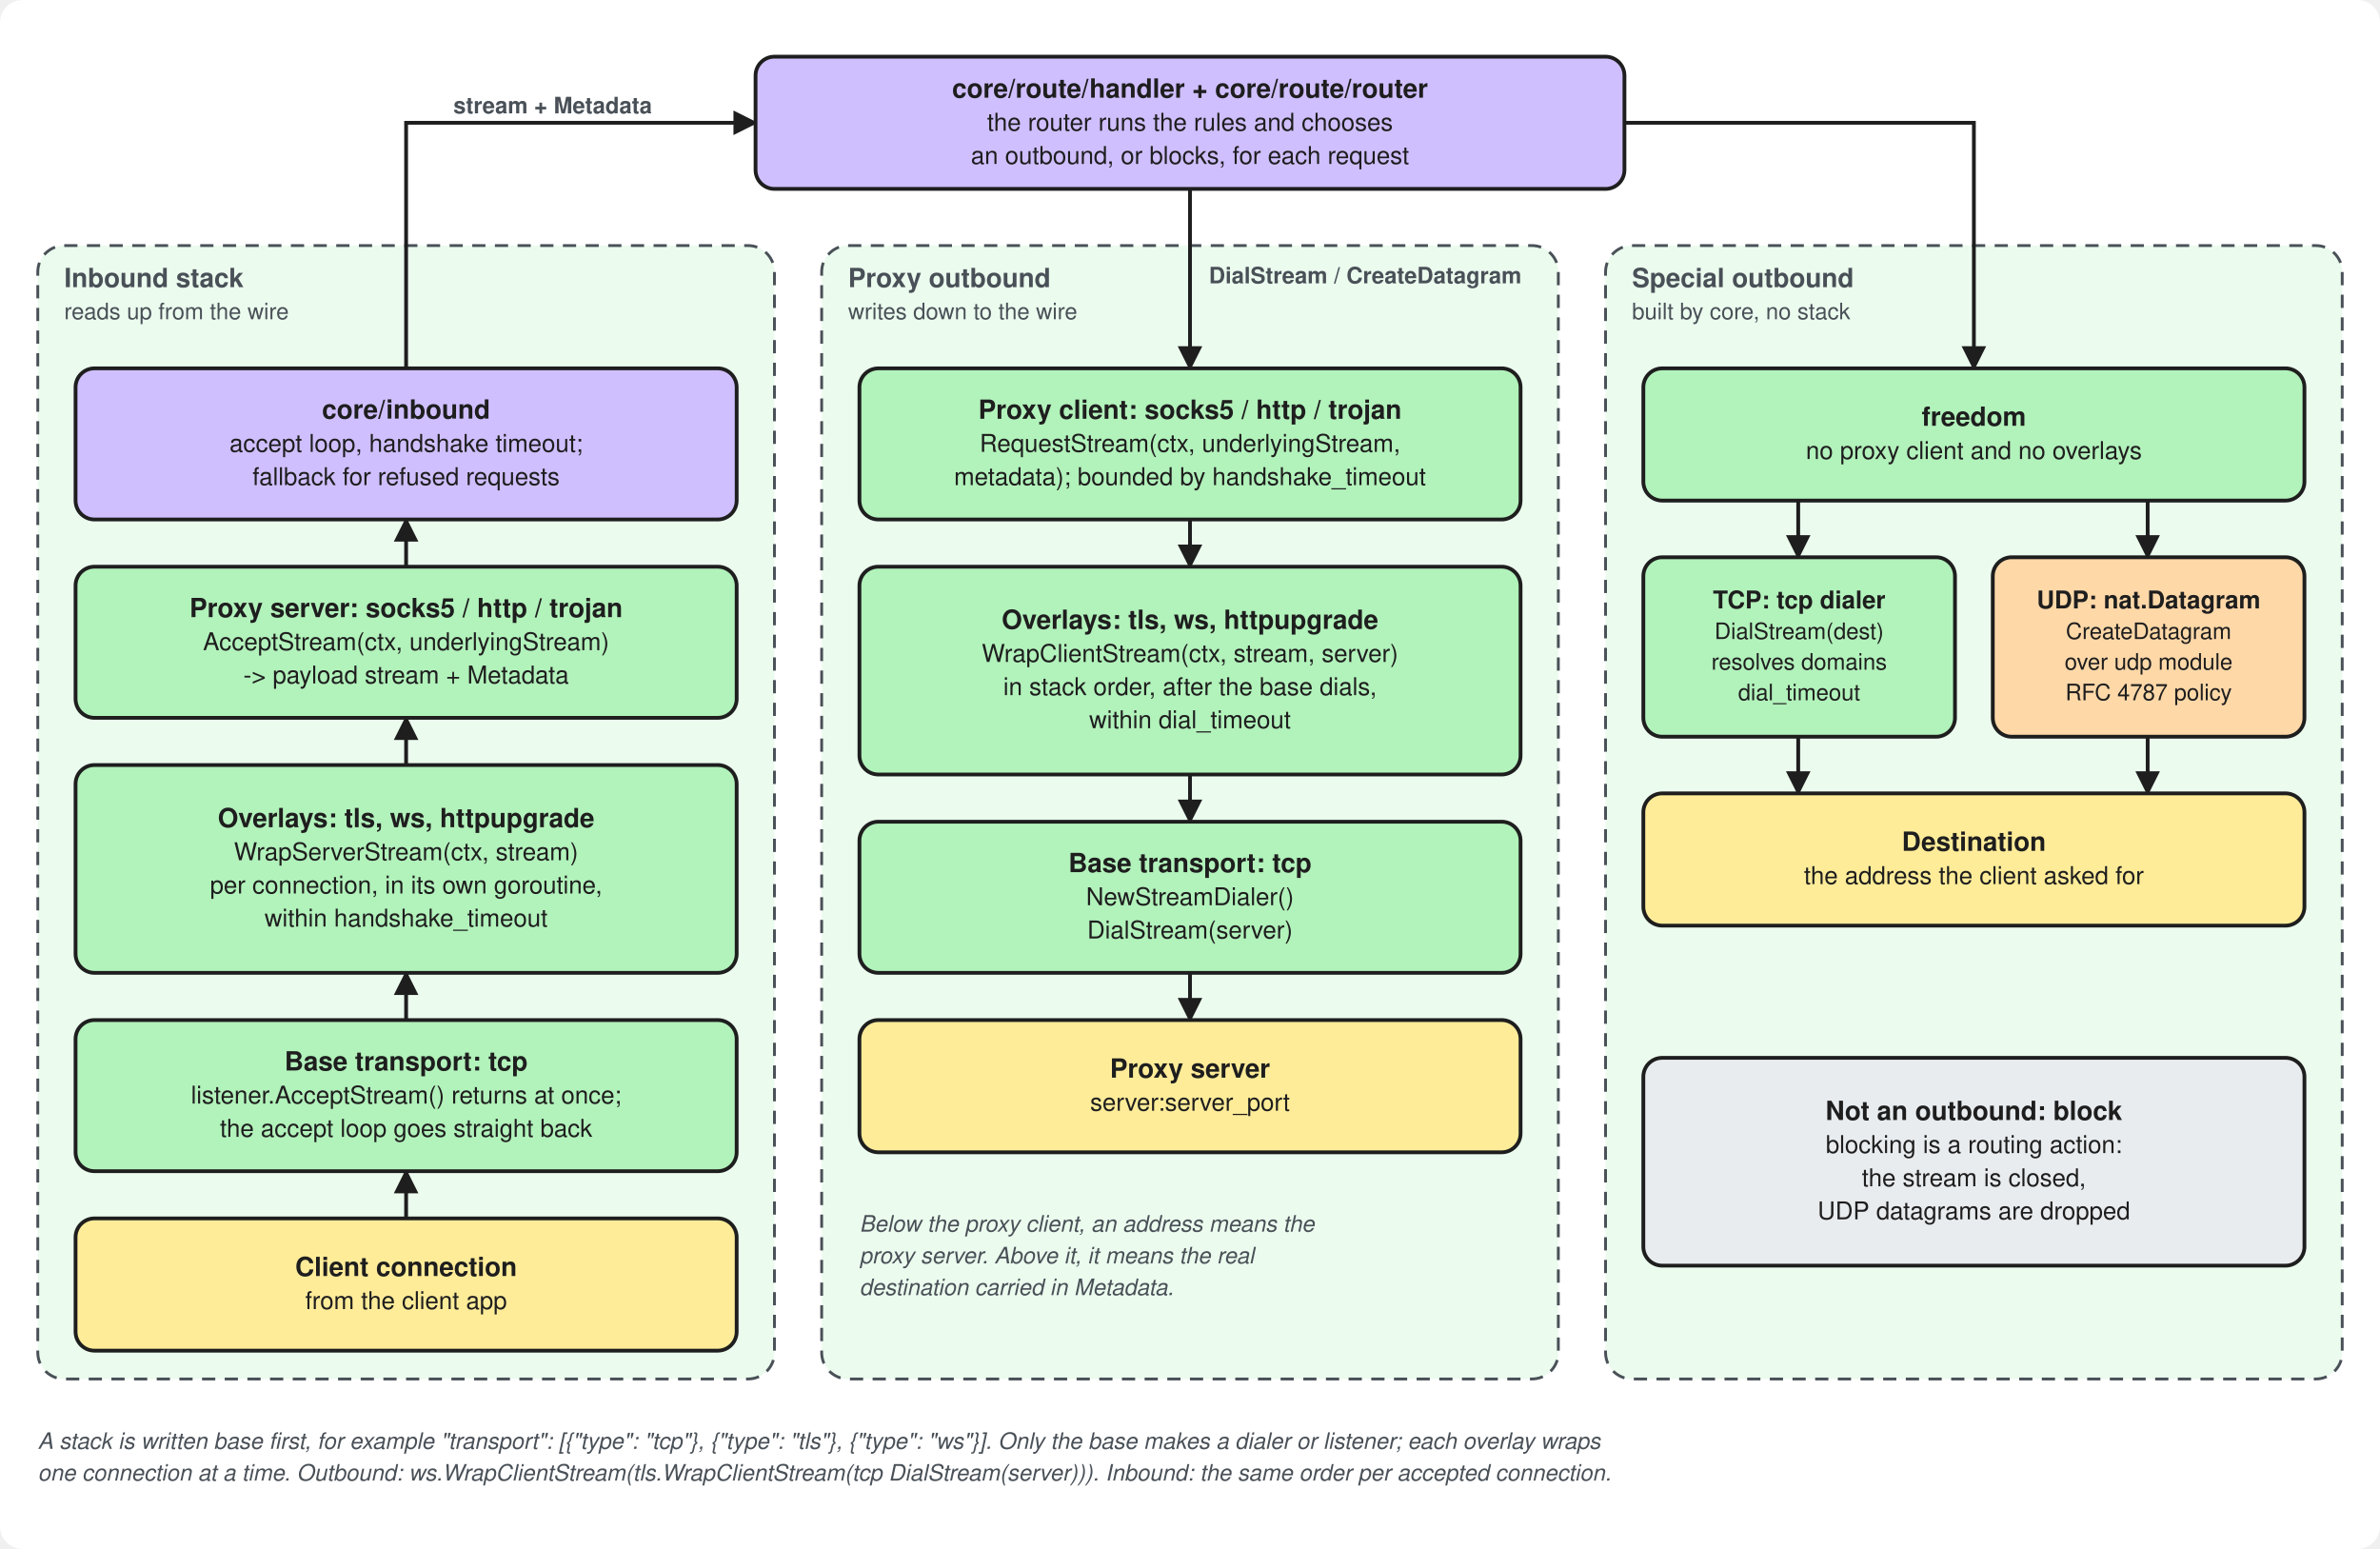
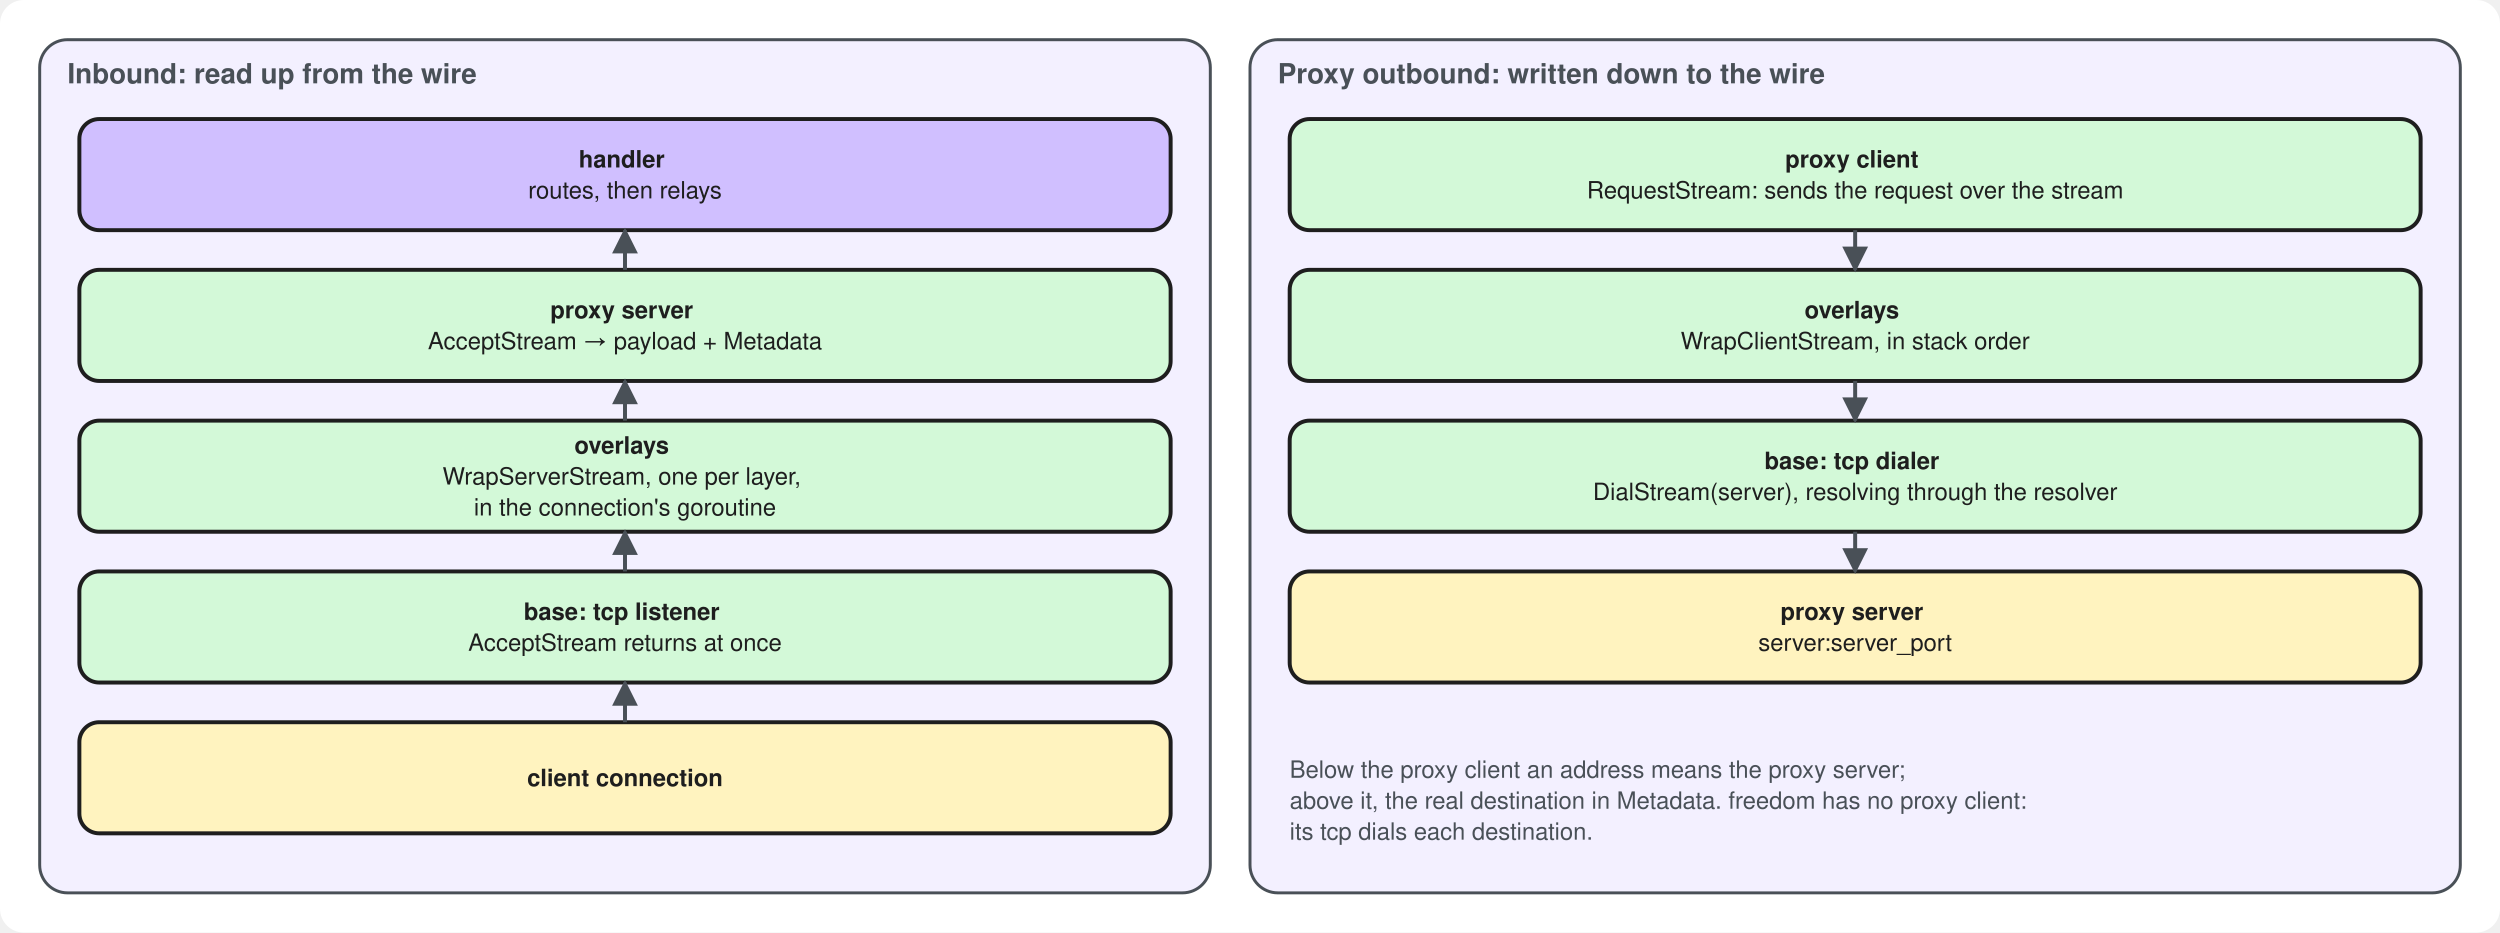
- <svg xmlns="http://www.w3.org/2000/svg" viewBox="0 0 1260 820" width="1260" height="820" role="img" aria-label="How inbound and outbound stacks are composed">
+ <svg xmlns="http://www.w3.org/2000/svg" viewBox="0 0 1260 470" width="1260" height="470" role="img" aria-label="How the builder composes a stack. Inbound, reading up from the wire: the client connection, the tcp listener, the overlays' WrapServerStream in the connection's goroutine, the proxy server returning the payload and Metadata, then the handler. Proxy outbound, writing down: the proxy client's RequestStream, the overlays' WrapClientStream in stack order, then the tcp dialer to the proxy server.">
  <defs>
    <marker id="h0" viewBox="0 0 10 10" refX="9" refY="5" markerUnits="userSpaceOnUse" markerWidth="13" markerHeight="13" orient="auto-start-reverse">
-       <path d="M0,0 L10,5 L0,10 z" fill="#1e1e1e" />
+       <path d="M0,0 L10,5 L0,10 z" fill="#495057" />
    </marker>
  </defs>
-   <rect x="0" y="0" width="1260" height="820" rx="12" fill="#ffffff" />
+   <rect x="0" y="0" width="1260" height="470" rx="12" fill="#ffffff" />
  <g font-family="Helvetica, Arial, sans-serif" fill="#1e1e1e">
-     <rect x="20" y="130" width="390" height="600" rx="14" fill="#ebfbee" stroke="#495057" stroke-width="1.5" stroke-dasharray="7 5" />
-     <text class="group-label" x="34" y="152" font-size="14" font-weight="bold" fill="#495057">Inbound stack</text>
-     <text class="group-label" x="34" y="169" font-size="12" fill="#495057">reads up from the wire</text>
-     <rect x="435" y="130" width="390" height="600" rx="14" fill="#ebfbee" stroke="#495057" stroke-width="1.5" stroke-dasharray="7 5" />
-     <text class="group-label" x="449" y="152" font-size="14" font-weight="bold" fill="#495057">Proxy outbound</text>
-     <text class="group-label" x="449" y="169" font-size="12" fill="#495057">writes down to the wire</text>
-     <rect x="850" y="130" width="390" height="600" rx="14" fill="#ebfbee" stroke="#495057" stroke-width="1.5" stroke-dasharray="7 5" />
-     <text class="group-label" x="864" y="152" font-size="14" font-weight="bold" fill="#495057">Special outbound</text>
-     <text class="group-label" x="864" y="169" font-size="12" fill="#495057">built by core, no stack</text>
-     <polyline points="215,645 215,620" fill="none" stroke="#1e1e1e" stroke-width="2" marker-end="url(#h0)" />
-     <polyline points="215,540 215,515" fill="none" stroke="#1e1e1e" stroke-width="2" marker-end="url(#h0)" />
-     <polyline points="215,405 215,380" fill="none" stroke="#1e1e1e" stroke-width="2" marker-end="url(#h0)" />
-     <polyline points="215,300 215,275" fill="none" stroke="#1e1e1e" stroke-width="2" marker-end="url(#h0)" />
-     <polyline points="215,195 215,65 400,65" fill="none" stroke="#1e1e1e" stroke-width="2" marker-end="url(#h0)" />
-     <polyline points="630,100 630,195" fill="none" stroke="#1e1e1e" stroke-width="2" marker-end="url(#h0)" />
-     <polyline points="630,410 630,435" fill="none" stroke="#1e1e1e" stroke-width="2" marker-end="url(#h0)" />
-     <polyline points="630,515 630,540" fill="none" stroke="#1e1e1e" stroke-width="2" marker-end="url(#h0)" />
-     <polyline points="630,275 630,300" fill="none" stroke="#1e1e1e" stroke-width="2" marker-end="url(#h0)" />
-     <polyline points="860,65 1045,65 1045,195" fill="none" stroke="#1e1e1e" stroke-width="2" marker-end="url(#h0)" />
-     <polyline points="952,265 952,295" fill="none" stroke="#1e1e1e" stroke-width="2" marker-end="url(#h0)" />
-     <polyline points="1137,265 1137,295" fill="none" stroke="#1e1e1e" stroke-width="2" marker-end="url(#h0)" />
-     <polyline points="952,390 952,420" fill="none" stroke="#1e1e1e" stroke-width="2" marker-end="url(#h0)" />
-     <polyline points="1137,390 1137,420" fill="none" stroke="#1e1e1e" stroke-width="2" marker-end="url(#h0)" />
-     <rect x="400" y="30" width="460" height="70" rx="10" fill="#d0bfff" stroke="#1e1e1e" stroke-width="2" />
-     <text x="630.0" y="51.7" text-anchor="middle" font-size="14" font-weight="bold">core/route/handler + core/route/router</text>
-     <text x="630.0" y="69.2" text-anchor="middle" font-size="13">the router runs the rules and chooses</text>
-     <text x="630.0" y="86.8" text-anchor="middle" font-size="13">an outbound, or blocks, for each request</text>
-     <rect x="40" y="645" width="350" height="70" rx="10" fill="#ffec99" stroke="#1e1e1e" stroke-width="2" />
-     <text x="215.0" y="675.5" text-anchor="middle" font-size="14" font-weight="bold">Client connection</text>
-     <text x="215.0" y="693.0" text-anchor="middle" font-size="13">from the client app</text>
-     <rect x="40" y="540" width="350" height="80" rx="10" fill="#b2f2bb" stroke="#1e1e1e" stroke-width="2" />
-     <text x="215.0" y="566.7" text-anchor="middle" font-size="14" font-weight="bold">Base transport: tcp</text>
-     <text x="215.0" y="584.2" text-anchor="middle" font-size="13">listener.AcceptStream() returns at once;</text>
-     <text x="215.0" y="601.8" text-anchor="middle" font-size="13">the accept loop goes straight back</text>
-     <rect x="40" y="405" width="350" height="110" rx="10" fill="#b2f2bb" stroke="#1e1e1e" stroke-width="2" />
-     <text x="215.0" y="437.9" text-anchor="middle" font-size="14" font-weight="bold">Overlays: tls, ws, httpupgrade</text>
-     <text x="215.0" y="455.4" text-anchor="middle" font-size="13">WrapServerStream(ctx, stream)</text>
-     <text x="215.0" y="473.0" text-anchor="middle" font-size="13">per connection, in its own goroutine,</text>
-     <text x="215.0" y="490.5" text-anchor="middle" font-size="13">within handshake_timeout</text>
-     <rect x="40" y="300" width="350" height="80" rx="10" fill="#b2f2bb" stroke="#1e1e1e" stroke-width="2" />
-     <text x="215.0" y="326.7" text-anchor="middle" font-size="14" font-weight="bold">Proxy server: socks5 / http / trojan</text>
-     <text x="215.0" y="344.2" text-anchor="middle" font-size="13">AcceptStream(ctx, underlyingStream)</text>
-     <text x="215.0" y="361.8" text-anchor="middle" font-size="13">-&gt; payload stream + Metadata</text>
-     <rect x="40" y="195" width="350" height="80" rx="10" fill="#d0bfff" stroke="#1e1e1e" stroke-width="2" />
-     <text x="215.0" y="221.6" text-anchor="middle" font-size="14" font-weight="bold">core/inbound</text>
-     <text x="215.0" y="239.2" text-anchor="middle" font-size="13">accept loop, handshake timeout;</text>
-     <text x="215.0" y="256.8" text-anchor="middle" font-size="13">fallback for refused requests</text>
-     <text x="240" y="60" font-size="12" font-weight="bold" fill="#495057">stream + Metadata</text>
-     <rect x="455" y="195" width="350" height="80" rx="10" fill="#b2f2bb" stroke="#1e1e1e" stroke-width="2" />
-     <text x="630.0" y="221.7" text-anchor="middle" font-size="14" font-weight="bold">Proxy client: socks5 / http / trojan</text>
-     <text x="630.0" y="239.2" text-anchor="middle" font-size="13">RequestStream(ctx, underlyingStream,</text>
-     <text x="630.0" y="256.8" text-anchor="middle" font-size="13">metadata); bounded by handshake_timeout</text>
-     <rect x="455" y="300" width="350" height="110" rx="10" fill="#b2f2bb" stroke="#1e1e1e" stroke-width="2" />
-     <text x="630.0" y="332.9" text-anchor="middle" font-size="14" font-weight="bold">Overlays: tls, ws, httpupgrade</text>
-     <text x="630.0" y="350.4" text-anchor="middle" font-size="13">WrapClientStream(ctx, stream, server)</text>
-     <text x="630.0" y="368.0" text-anchor="middle" font-size="13">in stack order, after the base dials,</text>
-     <text x="630.0" y="385.5" text-anchor="middle" font-size="13">within dial_timeout</text>
-     <rect x="455" y="435" width="350" height="80" rx="10" fill="#b2f2bb" stroke="#1e1e1e" stroke-width="2" />
-     <text x="630.0" y="461.7" text-anchor="middle" font-size="14" font-weight="bold">Base transport: tcp</text>
-     <text x="630.0" y="479.2" text-anchor="middle" font-size="13">NewStreamDialer()</text>
-     <text x="630.0" y="496.8" text-anchor="middle" font-size="13">DialStream(server)</text>
-     <rect x="455" y="540" width="350" height="70" rx="10" fill="#ffec99" stroke="#1e1e1e" stroke-width="2" />
-     <text x="630.0" y="570.5" text-anchor="middle" font-size="14" font-weight="bold">Proxy server</text>
-     <text x="630.0" y="588.0" text-anchor="middle" font-size="13">server:server_port</text>
-     <text x="640" y="150" font-size="12" font-weight="bold" fill="#495057">DialStream / CreateDatagram</text>
-     <text x="455" y="652.0" text-anchor="start" font-size="12" font-style="italic" fill="#495057">Below the proxy client, an address means the</text>
-     <text x="455" y="668.8" text-anchor="start" font-size="12" font-style="italic" fill="#495057">proxy server. Above it, it means the real</text>
-     <text x="455" y="685.6" text-anchor="start" font-size="12" font-style="italic" fill="#495057">destination carried in Metadata.</text>
-     <rect x="870" y="195" width="350" height="70" rx="10" fill="#b2f2bb" stroke="#1e1e1e" stroke-width="2" />
-     <text x="1045.0" y="225.4" text-anchor="middle" font-size="14" font-weight="bold">freedom</text>
-     <text x="1045.0" y="243.0" text-anchor="middle" font-size="13">no proxy client and no overlays</text>
-     <rect x="870" y="295" width="165" height="95" rx="10" fill="#b2f2bb" stroke="#1e1e1e" stroke-width="2" />
-     <text x="952.5" y="322.1" text-anchor="middle" font-size="13" font-weight="bold">TCP: tcp dialer</text>
-     <text x="952.5" y="338.3" text-anchor="middle" font-size="12">DialStream(dest)</text>
-     <text x="952.5" y="354.5" text-anchor="middle" font-size="12">resolves domains</text>
-     <text x="952.5" y="370.7" text-anchor="middle" font-size="12">dial_timeout</text>
-     <rect x="1055" y="295" width="165" height="95" rx="10" fill="#ffd8a8" stroke="#1e1e1e" stroke-width="2" />
-     <text x="1137.5" y="322.1" text-anchor="middle" font-size="13" font-weight="bold">UDP: nat.Datagram</text>
-     <text x="1137.5" y="338.3" text-anchor="middle" font-size="12">CreateDatagram</text>
-     <text x="1137.5" y="354.5" text-anchor="middle" font-size="12">over udp module</text>
-     <text x="1137.5" y="370.7" text-anchor="middle" font-size="12">RFC 4787 policy</text>
-     <rect x="870" y="420" width="350" height="70" rx="10" fill="#ffec99" stroke="#1e1e1e" stroke-width="2" />
-     <text x="1045.0" y="450.4" text-anchor="middle" font-size="14" font-weight="bold">Destination</text>
-     <text x="1045.0" y="468.0" text-anchor="middle" font-size="13">the address the client asked for</text>
-     <rect x="870" y="560" width="350" height="110" rx="10" fill="#e9ecef" stroke="#1e1e1e" stroke-width="2" />
-     <text x="1045.0" y="592.9" text-anchor="middle" font-size="14" font-weight="bold">Not an outbound: block</text>
-     <text x="1045.0" y="610.4" text-anchor="middle" font-size="13">blocking is a routing action:</text>
-     <text x="1045.0" y="628" text-anchor="middle" font-size="13">the stream is closed,</text>
-     <text x="1045.0" y="645.5" text-anchor="middle" font-size="13">UDP datagrams are dropped</text>
-     <text x="20" y="767.0" text-anchor="start" font-size="12" font-style="italic" fill="#495057">A stack is written base first, for example "transport": [{"type": "tcp"}, {"type": "tls"}, {"type": "ws"}]. Only the base makes a dialer or listener; each overlay wraps</text>
-     <text x="20" y="783.8" text-anchor="start" font-size="12" font-style="italic" fill="#495057">one connection at a time. Outbound: ws.WrapClientStream(tls.WrapClientStream(tcp DialStream(server))). Inbound: the same order per accepted connection.</text>
+     <rect x="20" y="20" width="590" height="430" rx="14" fill="#f3f0ff" stroke="#495057" stroke-width="1.5" />
+     <text x="34" y="42" font-size="14" font-weight="bold" fill="#495057">Inbound: read up from the wire</text>
+     <rect x="630" y="20" width="610" height="430" rx="14" fill="#f3f0ff" stroke="#495057" stroke-width="1.5" />
+     <text x="644" y="42" font-size="14" font-weight="bold" fill="#495057">Proxy outbound: written down to the wire</text>
+     <rect x="40" y="60" width="550" height="56" rx="10" fill="#d0bfff" stroke="#1e1e1e" stroke-width="2" />
+     <text x="315.0" y="84.4" font-size="12" text-anchor="middle">
+       <tspan x="315.0" dy="0.0" font-weight="bold">handler</tspan>
+       <tspan x="315.0" dy="15.6">routes, then relays</tspan>
+     </text>
+     <rect x="40" y="136" width="550" height="56" rx="10" fill="#d3f9d8" stroke="#1e1e1e" stroke-width="2" />
+     <text x="315.0" y="160.4" font-size="12" text-anchor="middle">
+       <tspan x="315.0" dy="0.0" font-weight="bold">proxy server</tspan>
+       <tspan x="315.0" dy="15.6">AcceptStream → payload + Metadata</tspan>
+     </text>
+     <polyline points="315,136 315,116" fill="none" stroke="#495057" stroke-width="2" marker-end="url(#h0)" />
+     <rect x="40" y="212" width="550" height="56" rx="10" fill="#d3f9d8" stroke="#1e1e1e" stroke-width="2" />
+     <text x="315.0" y="228.6" font-size="12" text-anchor="middle">
+       <tspan x="315.0" dy="0.0" font-weight="bold">overlays</tspan>
+       <tspan x="315.0" dy="15.6">WrapServerStream, one per layer,</tspan>
+       <tspan x="315.0" dy="15.6">in the connection's goroutine</tspan>
+     </text>
+     <polyline points="315,212 315,192" fill="none" stroke="#495057" stroke-width="2" marker-end="url(#h0)" />
+     <rect x="40" y="288" width="550" height="56" rx="10" fill="#d3f9d8" stroke="#1e1e1e" stroke-width="2" />
+     <text x="315.0" y="312.4" font-size="12" text-anchor="middle">
+       <tspan x="315.0" dy="0.0" font-weight="bold">base: tcp listener</tspan>
+       <tspan x="315.0" dy="15.6">AcceptStream returns at once</tspan>
+     </text>
+     <polyline points="315,288 315,268" fill="none" stroke="#495057" stroke-width="2" marker-end="url(#h0)" />
+     <rect x="40" y="364" width="550" height="56" rx="10" fill="#fff3bf" stroke="#1e1e1e" stroke-width="2" />
+     <text x="315.0" y="396.2" font-size="12" text-anchor="middle">
+       <tspan x="315.0" dy="0.0" font-weight="bold">client connection</tspan>
+     </text>
+     <polyline points="315,364 315,344" fill="none" stroke="#495057" stroke-width="2" marker-end="url(#h0)" />
+     <rect x="650" y="60" width="570" height="56" rx="10" fill="#d3f9d8" stroke="#1e1e1e" stroke-width="2" />
+     <text x="935.0" y="84.4" font-size="12" text-anchor="middle">
+       <tspan x="935.0" dy="0.0" font-weight="bold">proxy client</tspan>
+       <tspan x="935.0" dy="15.6">RequestStream: sends the request over the stream</tspan>
+     </text>
+     <rect x="650" y="136" width="570" height="56" rx="10" fill="#d3f9d8" stroke="#1e1e1e" stroke-width="2" />
+     <text x="935.0" y="160.4" font-size="12" text-anchor="middle">
+       <tspan x="935.0" dy="0.0" font-weight="bold">overlays</tspan>
+       <tspan x="935.0" dy="15.6">WrapClientStream, in stack order</tspan>
+     </text>
+     <polyline points="935,116 935,136" fill="none" stroke="#495057" stroke-width="2" marker-end="url(#h0)" />
+     <rect x="650" y="212" width="570" height="56" rx="10" fill="#d3f9d8" stroke="#1e1e1e" stroke-width="2" />
+     <text x="935.0" y="236.4" font-size="12" text-anchor="middle">
+       <tspan x="935.0" dy="0.0" font-weight="bold">base: tcp dialer</tspan>
+       <tspan x="935.0" dy="15.6">DialStream(server), resolving through the resolver</tspan>
+     </text>
+     <polyline points="935,192 935,212" fill="none" stroke="#495057" stroke-width="2" marker-end="url(#h0)" />
+     <rect x="650" y="288" width="570" height="56" rx="10" fill="#fff3bf" stroke="#1e1e1e" stroke-width="2" />
+     <text x="935.0" y="312.4" font-size="12" text-anchor="middle">
+       <tspan x="935.0" dy="0.0" font-weight="bold">proxy server</tspan>
+       <tspan x="935.0" dy="15.6">server:server_port</tspan>
+     </text>
+     <polyline points="935,268 935,288" fill="none" stroke="#495057" stroke-width="2" marker-end="url(#h0)" />
+     <text x="650" y="392" font-size="12" text-anchor="start" fill="#495057">
+       <tspan x="650" dy="0.0">Below the proxy client an address means the proxy server;</tspan>
+       <tspan x="650" dy="15.6">above it, the real destination in Metadata. freedom has no proxy client:</tspan>
+       <tspan x="650" dy="15.6">its tcp dials each destination.</tspan>
+     </text>
  </g>
</svg>
